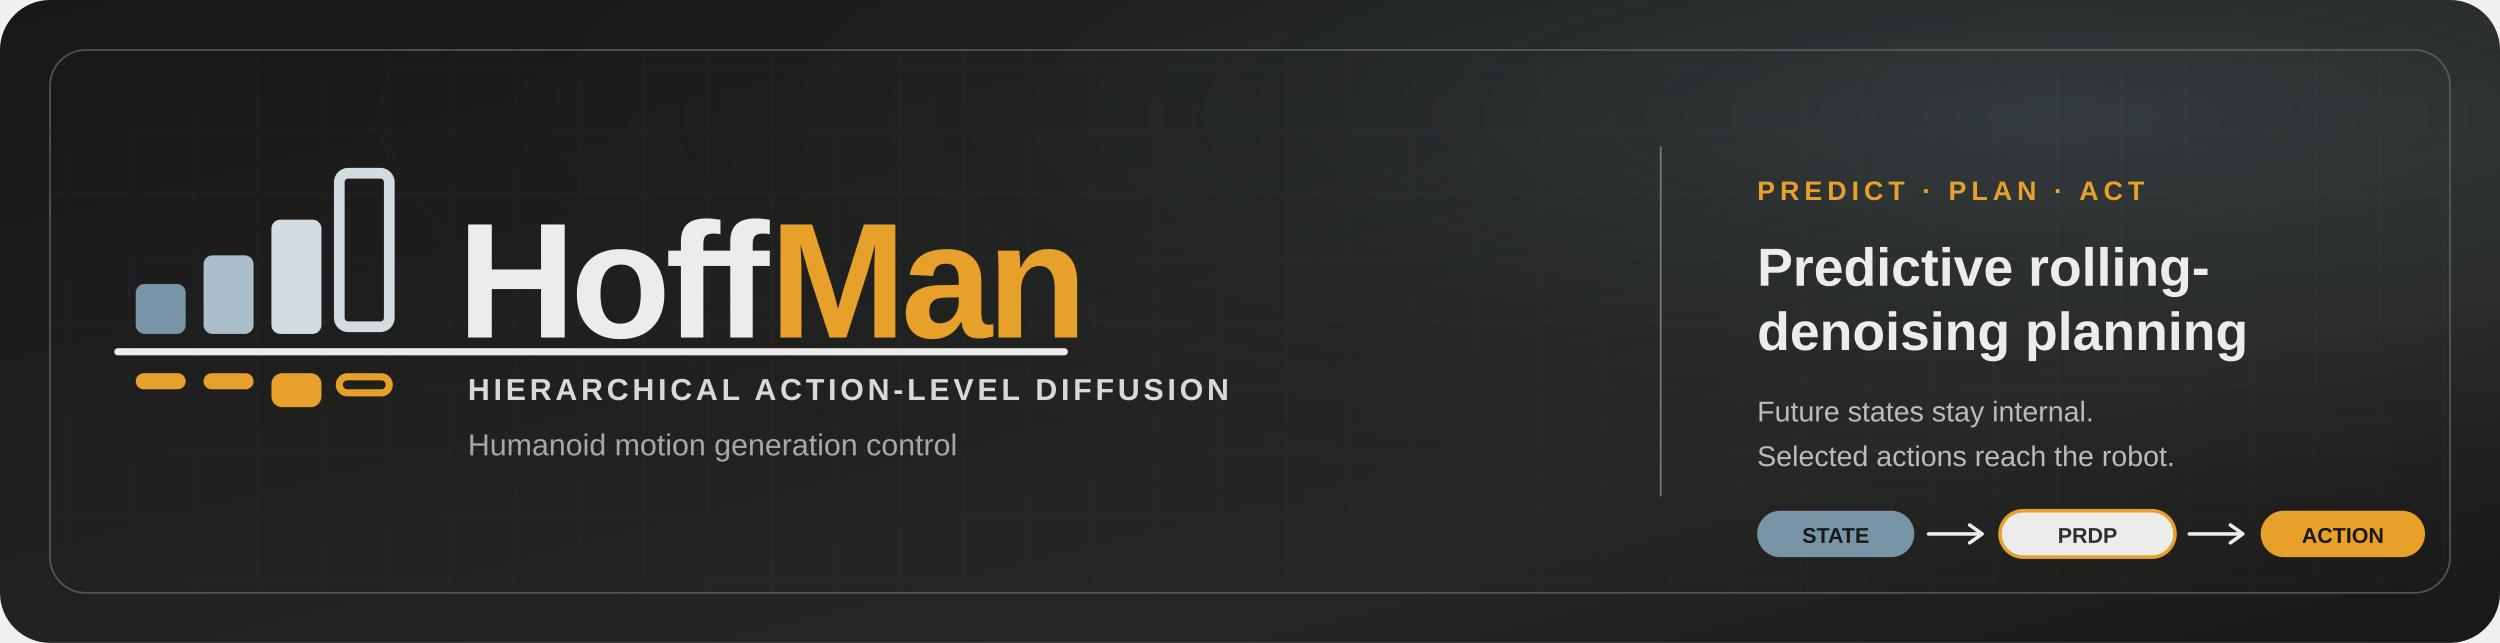
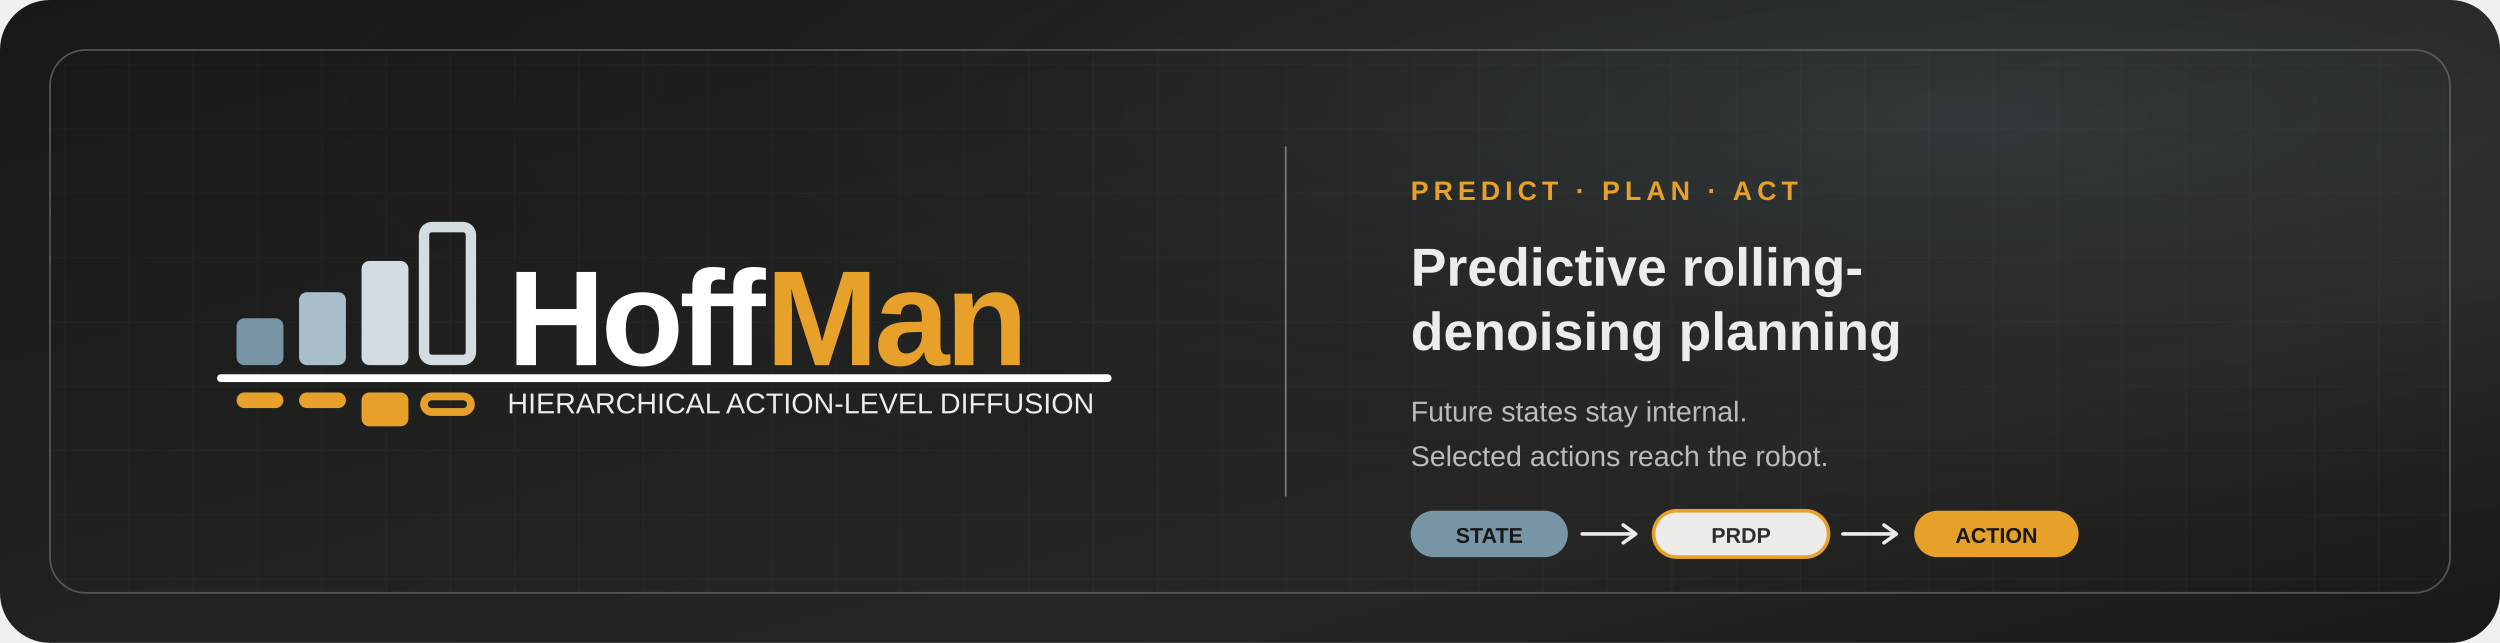
<svg xmlns="http://www.w3.org/2000/svg" width="1400" height="360" viewBox="0 0 1400 360" role="img" aria-labelledby="title desc">
  <defs>
    <linearGradient id="ground" x1="0" y1="0" x2="1" y2="1">
      <stop offset="0" stop-color="#171817" />
      <stop offset="0.72" stop-color="#262725" />
      <stop offset="1" stop-color="#171817" />
    </linearGradient>
-     <radialGradient id="glow" cx="0.82" cy="0.18" r="0.72">
-       <stop offset="0" stop-color="#7895A6" stop-opacity="0.22" />
+     <radialGradient id="glow" cx="0.78" cy="0.18" r="0.70">
+       <stop offset="0" stop-color="#7895A6" stop-opacity="0.20" />
      <stop offset="1" stop-color="#171817" stop-opacity="0" />
    </radialGradient>
    <pattern id="grid" width="36" height="36" patternUnits="userSpaceOnUse">
      <path d="M36 0H0V36" fill="none" stroke="#676A66" stroke-width="1" opacity="0.12" />
    </pattern>
+     <symbol id="approved-hoffman-lockup" viewBox="-1.75 -1.75 384 128">
+       <g id="layer-lockup">
+         <g id="layer-symbol">
+           <g id="state-sequence" data-color="#7895A6" data-trend="strictly-increasing">
+             <rect id="state-1" data-role="state" data-order="1" data-magnitude="18" x="26" y="60" width="18" height="18" rx="3" fill="#7895A6" />
+             <rect id="state-2" data-role="state" data-order="2" data-magnitude="28" x="50" y="50" width="18" height="28" rx="3" fill="#A9BEC8" />
+             <rect id="state-3" data-role="state" data-order="3" data-magnitude="40" x="74" y="38" width="18" height="40" rx="3" fill="#D3DDE1" />
+             <rect id="state-4" data-role="state" data-order="4" data-magnitude="51" x="98" y="25" width="18" height="51" rx="3" fill="none" stroke="#D3DDE1" stroke-width="4" />
+           </g>
+           <g id="neutral-structure">
+             <polyline id="horizon-1" data-role="horizon" points="20.0,83 360.5,83" fill="none" stroke="#FFFFFF" stroke-width="3" stroke-linecap="round" stroke-linejoin="round" />
+           </g>
+           <g id="action-cue" data-color="#E7A12B" data-asymmetry="clustered">
+             <rect id="action-1" data-role="action" x="26" y="88.5" width="18" height="6" rx="3" fill="#E7A12B" />
+             <rect id="action-2" data-role="action" x="50" y="88.5" width="18" height="6" rx="3" fill="#E7A12B" />
+             <rect id="action-3" data-role="action" x="74" y="88.5" width="18" height="13" rx="3" fill="#E7A12B" />
+             <rect id="action-4" data-role="action" x="98" y="90" width="18" height="6" rx="3" fill="none" stroke="#E7A12B" stroke-width="3" />
+           </g>
+         </g>
+         <g id="layer-wordmark">
+           <text id="wordmark-native" x="130" y="78" fill="#FFFFFF" font-family="Arial, Liberation Sans, DejaVu Sans, sans-serif" font-size="52" font-weight="700" letter-spacing="-1.6">Hoff<tspan fill="#E7A12B">Man</tspan>
+           </text>
+           <text id="descriptor-native" x="130" y="96.5" fill="#ECECEA" font-family="Arial, Liberation Sans, DejaVu Sans, sans-serif" font-size="11">HIERARCHICAL ACTION-LEVEL DIFFUSION</text>
+         </g>
+       </g>
+     </symbol>
  </defs>
  <rect width="1400" height="360" rx="28" fill="url(#ground)" />
  <rect width="1400" height="360" rx="28" fill="url(#glow)" />
  <rect x="28" y="28" width="1344" height="304" rx="20" fill="url(#grid)" stroke="#676A66" stroke-width="1" opacity="0.72" />
-   <g transform="translate(76 93)">
-     <g aria-label="predictive state sequence">
-       <rect x="0" y="66" width="28" height="28" rx="5" fill="#7895A6" />
-       <rect x="38" y="50" width="28" height="44" rx="5" fill="#A9BEC8" />
-       <rect x="76" y="30" width="28" height="64" rx="5" fill="#D3DDE1" />
-       <rect x="114" y="4" width="28" height="86" rx="5" fill="none" stroke="#D3DDE1" stroke-width="6" />
-     </g>
-     <path d="M-10 104H520" fill="none" stroke="#ECECEA" stroke-width="4" stroke-linecap="round" />
-     <g aria-label="action sequence">
-       <rect x="0" y="116" width="28" height="9" rx="4.5" fill="#E7A12B" />
-       <rect x="38" y="116" width="28" height="9" rx="4.5" fill="#E7A12B" />
-       <rect x="76" y="116" width="28" height="19" rx="6" fill="#E7A12B" />
-       <rect x="114" y="118" width="28" height="9" rx="4.5" fill="none" stroke="#E7A12B" stroke-width="4" />
-     </g>
+   <use href="#approved-hoffman-lockup" x="92" y="88" width="560" height="187" />
+   <line x1="720" y1="82" x2="720" y2="278" stroke="#777874" stroke-width="1" />
+   <g font-family="Arial, Liberation Sans, DejaVu Sans, sans-serif">
+     <text x="790" y="112" fill="#E7A12B" font-size="15" font-weight="700" letter-spacing="2.8">PREDICT · PLAN · ACT</text>
+     <text x="790" y="160" fill="#ECECEA" font-size="30" font-weight="700">Predictive rolling-</text>
+     <text x="790" y="196" fill="#ECECEA" font-size="30" font-weight="700">denoising planning</text>
+     <text x="790" y="236" fill="#BBBCB8" font-size="16">Future states stay internal.</text>
+     <text x="790" y="261" fill="#BBBCB8" font-size="16">Selected actions reach the robot.</text>
  </g>
-   <g font-family="Arial, Helvetica, sans-serif">
-     <text x="256" y="189" fill="#ECECEA" font-size="92" font-weight="700" letter-spacing="-3">Hoff<tspan fill="#E7A12B">Man</tspan>
-     </text>
-     <text x="262" y="224" fill="#D9DAD6" font-size="17" font-weight="700" letter-spacing="2.1">HIERARCHICAL ACTION-LEVEL DIFFUSION</text>
-     <text x="262" y="255" fill="#A8A9A5" font-size="17">Humanoid motion generation control</text>
-     <line x1="930" y1="82" x2="930" y2="278" stroke="#777874" stroke-width="1" />
-     <text x="984" y="112" fill="#E7A12B" font-size="15" font-weight="700" letter-spacing="2.8">PREDICT · PLAN · ACT</text>
-     <text x="984" y="160" fill="#ECECEA" font-size="30" font-weight="700">Predictive rolling-</text>
-     <text x="984" y="196" fill="#ECECEA" font-size="30" font-weight="700">denoising planning</text>
-     <text x="984" y="236" fill="#BBBCB8" font-size="16">Future states stay internal.</text>
-     <text x="984" y="261" fill="#BBBCB8" font-size="16">Selected actions reach the robot.</text>
-   </g>
-   <g transform="translate(984 286)" aria-label="state to planning to action flow">
+   <g transform="translate(790 286)" aria-label="state to planning to action flow">
    <rect width="88" height="26" rx="13" fill="#7895A6" />
-     <text x="44" y="18" text-anchor="middle" fill="#171817" font-family="Arial, Helvetica, sans-serif" font-size="12" font-weight="700">STATE</text>
+     <text x="44" y="18" text-anchor="middle" fill="#171817" font-family="Arial, Liberation Sans, DejaVu Sans, sans-serif" font-size="12" font-weight="700">STATE</text>
    <path d="M96 13H124" stroke="#ECECEA" stroke-width="2" stroke-linecap="round" />
    <path d="m119 8 7 5-7 5" fill="none" stroke="#ECECEA" stroke-width="2" stroke-linecap="round" stroke-linejoin="round" />
    <rect x="136" width="98" height="26" rx="13" fill="#ECECEA" stroke="#E7A12B" stroke-width="2" />
-     <text x="185" y="18" text-anchor="middle" fill="#2F2F2D" font-family="Arial, Helvetica, sans-serif" font-size="12" font-weight="700">PRDP</text>
+     <text x="185" y="18" text-anchor="middle" fill="#2F2F2D" font-family="Arial, Liberation Sans, DejaVu Sans, sans-serif" font-size="12" font-weight="700">PRDP</text>
    <path d="M242 13H270" stroke="#ECECEA" stroke-width="2" stroke-linecap="round" />
    <path d="m265 8 7 5-7 5" fill="none" stroke="#ECECEA" stroke-width="2" stroke-linecap="round" stroke-linejoin="round" />
    <rect x="282" width="92" height="26" rx="13" fill="#E7A12B" />
-     <text x="328" y="18" text-anchor="middle" fill="#171817" font-family="Arial, Helvetica, sans-serif" font-size="12" font-weight="700">ACTION</text>
+     <text x="328" y="18" text-anchor="middle" fill="#171817" font-family="Arial, Liberation Sans, DejaVu Sans, sans-serif" font-size="12" font-weight="700">ACTION</text>
  </g>
</svg>
